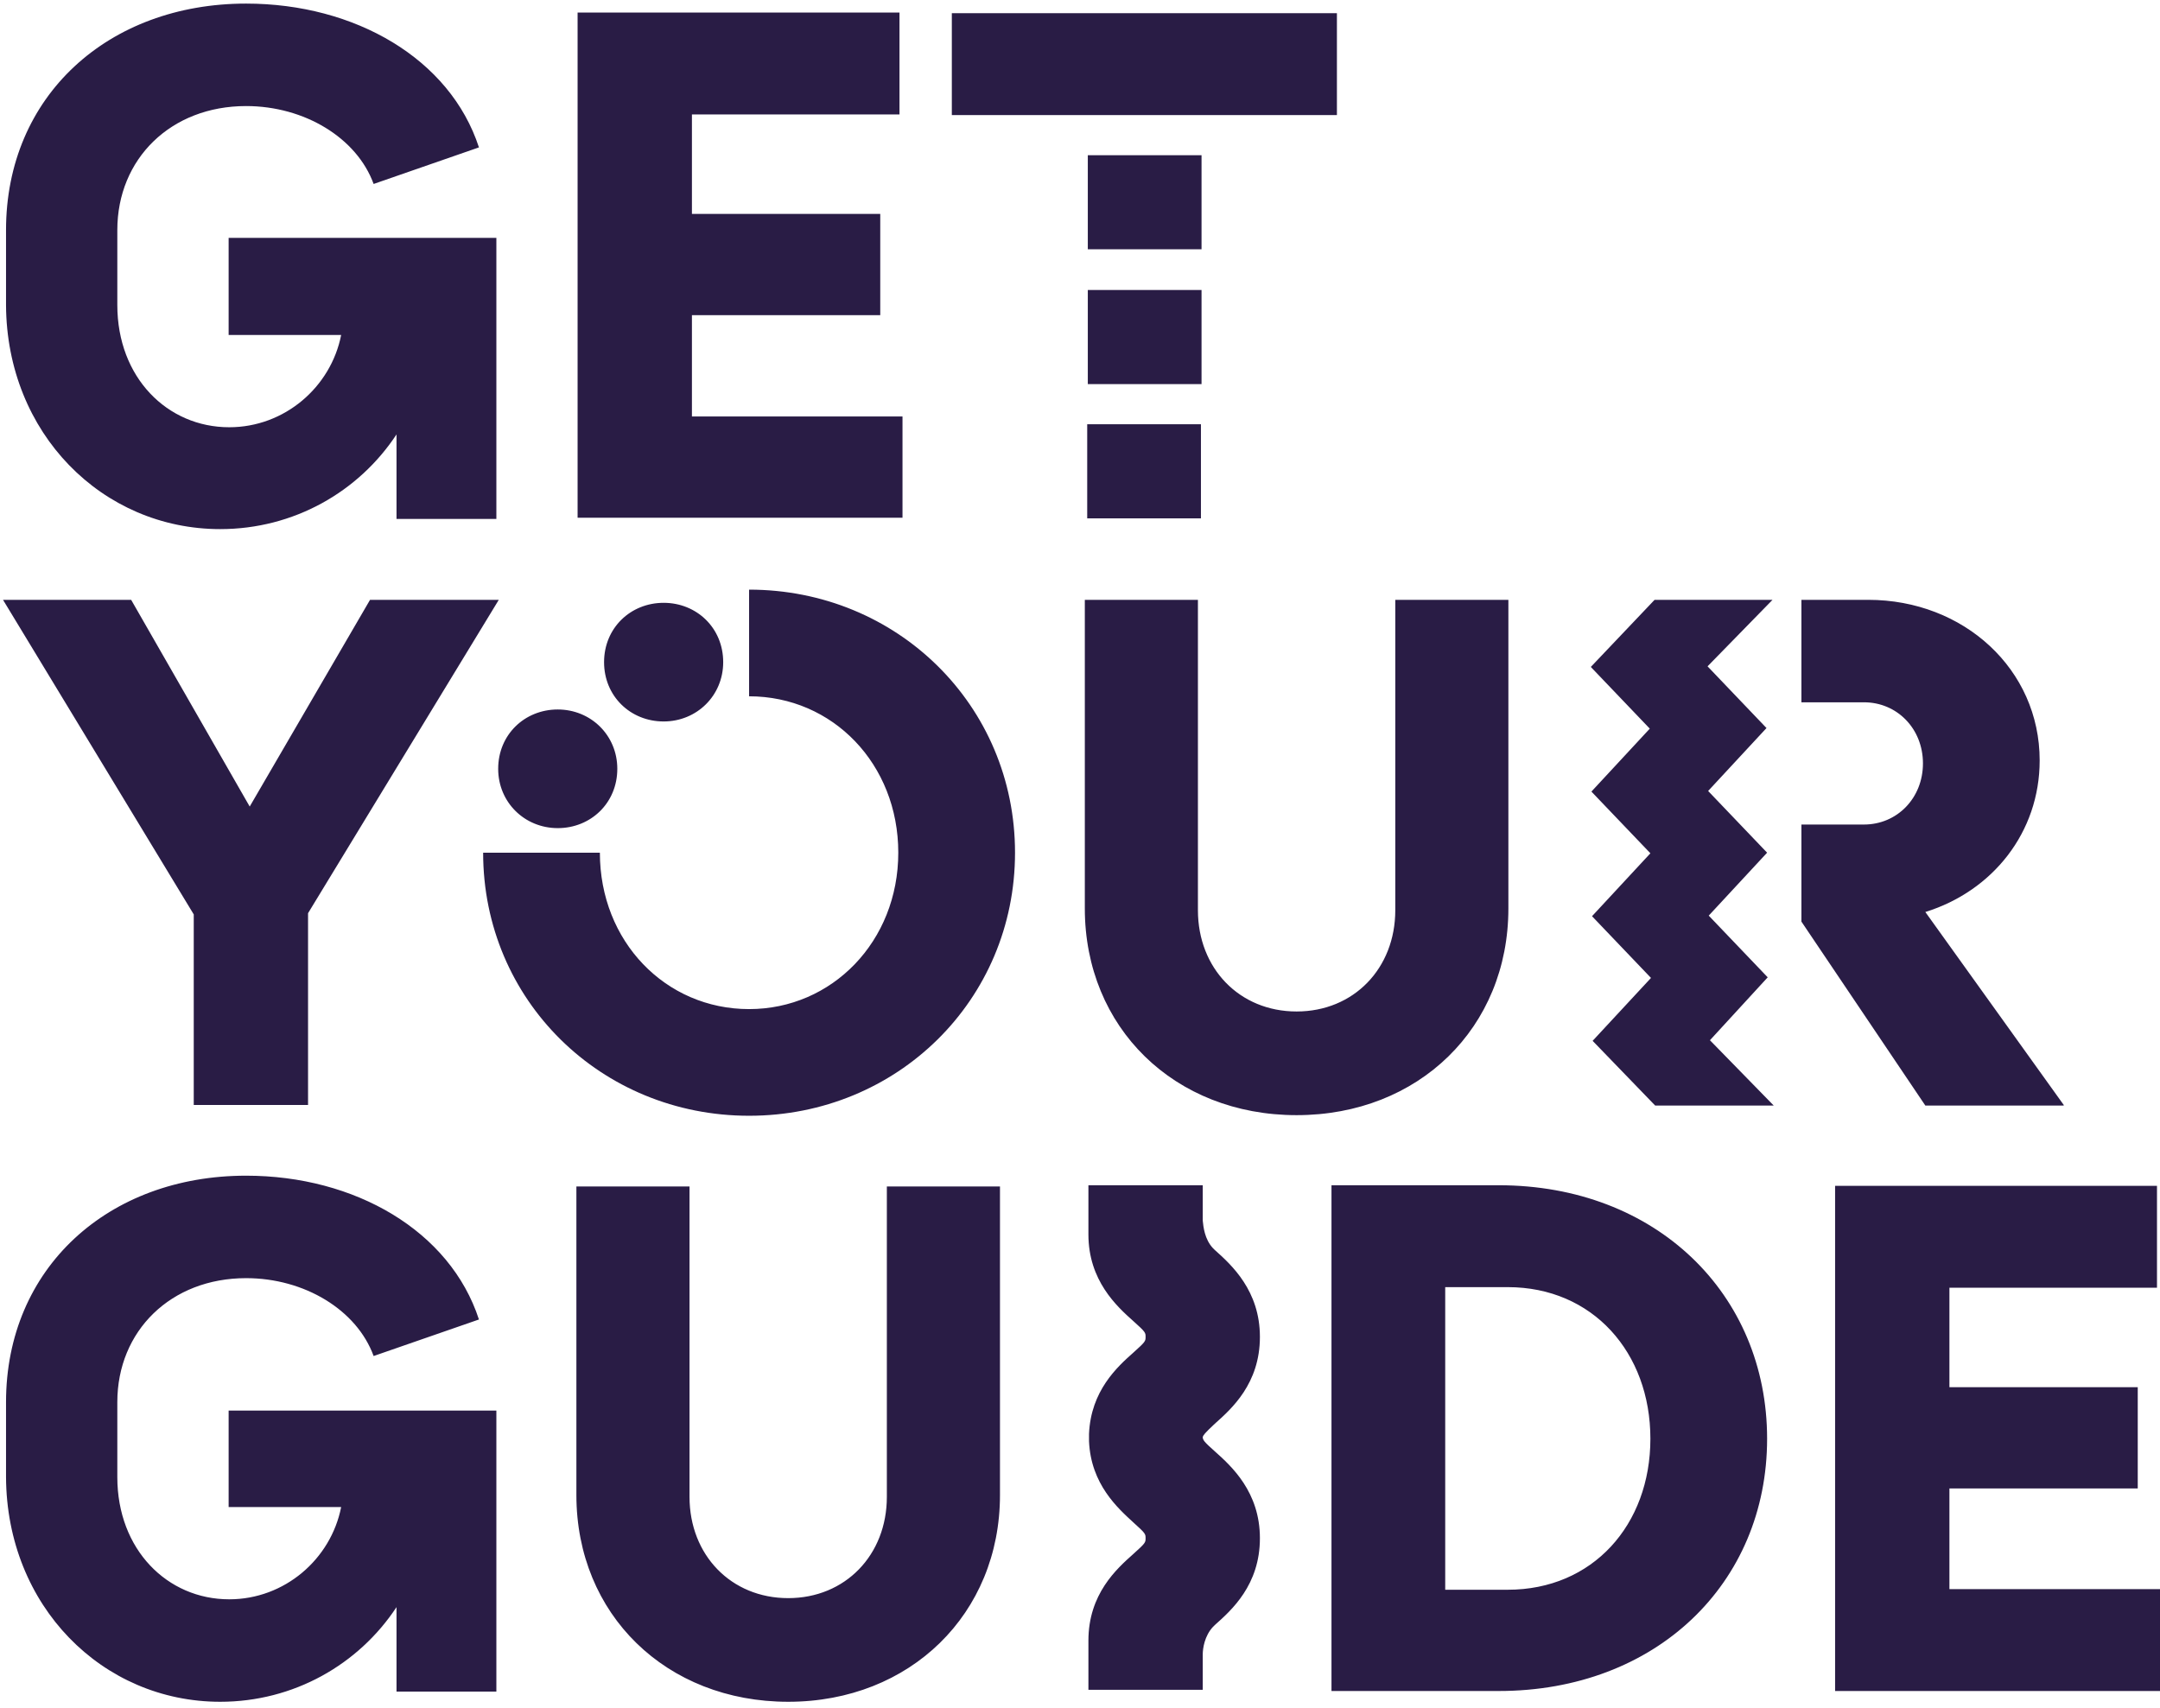
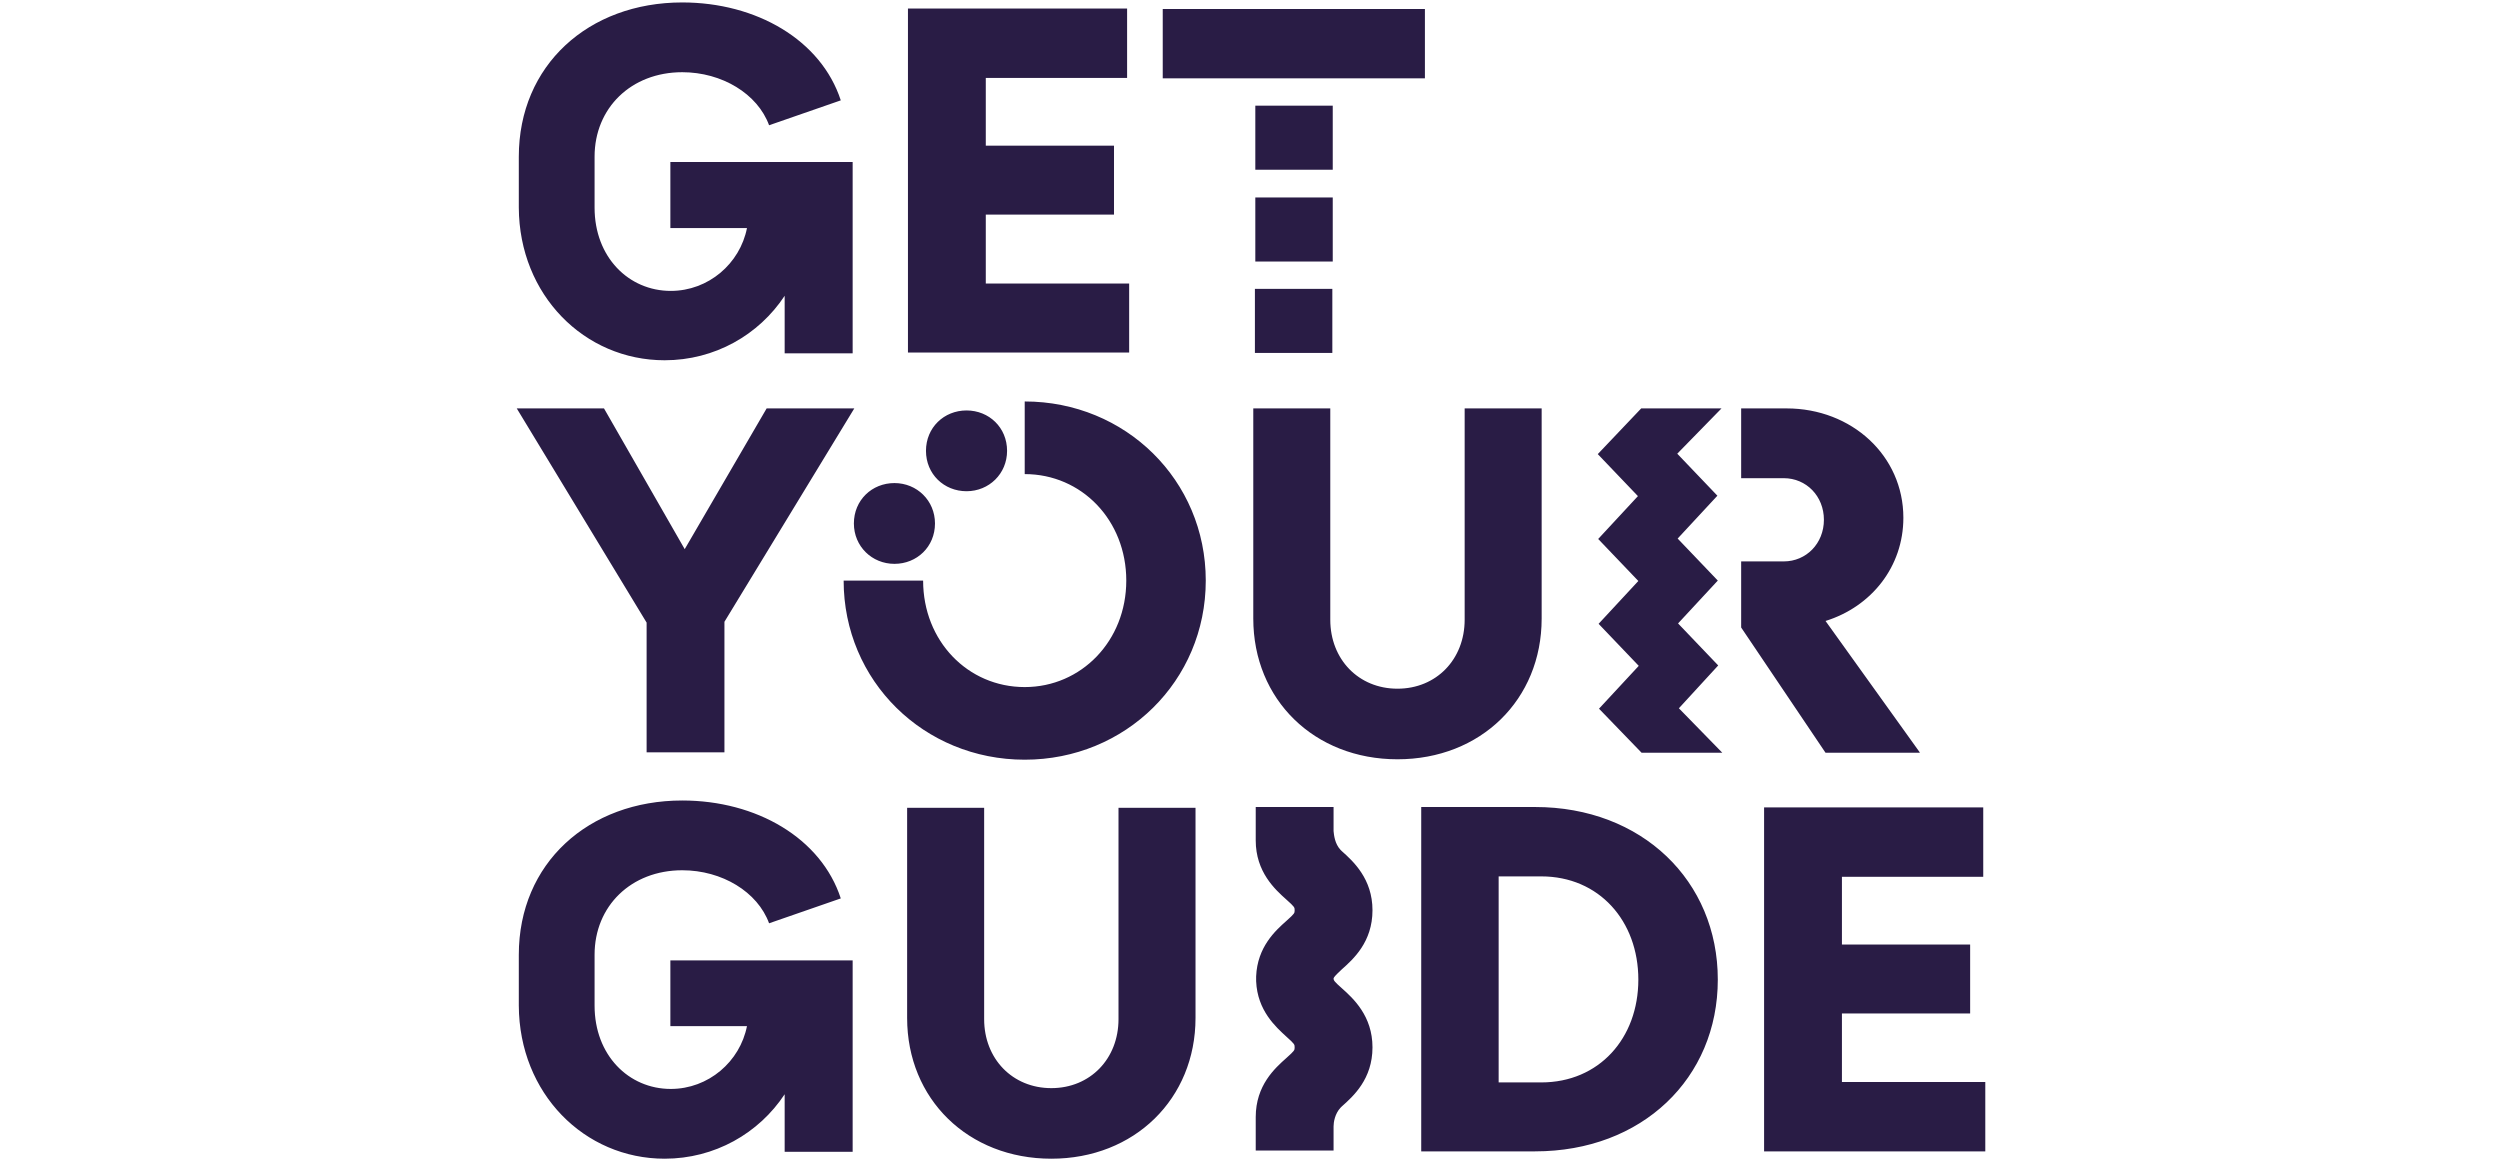
- <svg xmlns="http://www.w3.org/2000/svg" width="86px" height="68px" viewBox="0 0 86 68" version="1.1">
+ <svg xmlns="http://www.w3.org/2000/svg" width="86px" height="40px" viewBox="0 0 86 68" version="1.1">
  <g id="Page-1" stroke="none" stroke-width="1" fill="none" fill-rule="evenodd">
    <g id="getyourguide-color" fill="#291C45" fill-rule="nonzero">
      <path d="M19.835,30.612 C19.835,29.252 20.889,28.25 22.207,28.25 C23.524,28.25 24.578,29.276 24.578,30.612 C24.578,31.972 23.524,32.974 22.207,32.974 C20.889,32.974 19.835,31.948 19.835,30.612 Z M24.051,26.365 C24.051,27.725 25.105,28.727 26.423,28.727 C27.74,28.727 28.794,27.701 28.794,26.365 C28.794,25.005 27.74,24.003 26.423,24.003 C25.105,24.003 24.051,25.005 24.051,26.365 Z M29.825,23.478 L29.825,27.725 C33.154,27.725 35.765,30.421 35.765,33.952 C35.765,37.484 33.13,40.18 29.825,40.18 C26.495,40.18 23.884,37.484 23.884,33.952 L19.236,33.952 C19.236,39.822 23.931,44.427 29.825,44.427 C35.718,44.427 40.413,39.822 40.413,33.952 C40.413,28.083 35.718,23.478 29.825,23.478 Z M77.616,63.3 L77.616,59.267 L85.114,59.267 L85.114,55.235 L77.616,55.235 L77.616,51.274 L85.88,51.274 L85.88,47.218 L73.064,47.218 L73.064,67.332 L86,67.332 L86,63.276 L77.616,63.276 L77.616,63.3 Z M70.357,57.287 C70.357,63.061 65.925,67.332 59.673,67.332 L53.013,67.332 L53.013,47.194 L59.673,47.194 C65.925,47.194 70.357,51.513 70.357,57.287 Z M65.71,57.287 C65.71,53.851 63.41,51.251 60.032,51.251 L57.541,51.251 L57.541,63.3 L60.032,63.3 C63.41,63.3 65.71,60.723 65.71,57.287 Z M35.31,59.601 C35.31,61.916 33.657,63.634 31.382,63.634 C29.106,63.634 27.453,61.916 27.453,59.601 L27.453,47.242 L22.949,47.242 L22.949,59.53 C22.949,64.278 26.519,67.761 31.382,67.761 C36.245,67.761 39.814,64.254 39.814,59.53 L39.814,47.242 L35.31,47.242 L35.31,59.601 Z M9.103,60.007 L13.583,60.007 C13.175,62.083 11.331,63.681 9.127,63.681 C6.66,63.681 4.671,61.701 4.671,58.814 L4.671,55.832 C4.671,52.992 6.803,50.893 9.798,50.893 C12.121,50.893 14.206,52.157 14.876,53.994 L19.069,52.539 C17.919,49.008 14.134,46.813 9.798,46.813 C4.312,46.813 0.24,50.487 0.24,55.832 L0.24,58.814 C0.264,63.944 4.072,67.761 8.768,67.761 C11.69,67.761 14.277,66.282 15.787,63.992 L15.787,67.356 L19.763,67.356 L19.763,56.166 L9.103,56.166 L9.103,60.007 Z M60.056,36.171 L60.056,23.884 L55.553,23.884 L55.553,36.243 C55.553,38.557 53.9,40.275 51.624,40.275 C49.348,40.275 47.695,38.557 47.695,36.243 L47.695,23.884 L43.192,23.884 L43.192,36.171 C43.192,40.919 46.761,44.403 51.624,44.403 C56.487,44.403 60.056,40.919 60.056,36.171 Z M7.738,43.997 L12.265,43.997 L12.265,36.362 L19.859,23.884 L14.733,23.884 L9.942,32.115 L5.222,23.884 L0.12,23.884 L7.714,36.41 L7.714,43.997 L7.738,43.997 Z M53.229,0.525 L37.897,0.525 L37.897,4.581 L53.229,4.581 L53.229,0.525 Z M35.957,16.582 L27.549,16.582 L27.549,12.55 L35.047,12.55 L35.047,8.518 L27.549,8.518 L27.549,4.557 L35.813,4.557 L35.813,0.501 L22.997,0.501 L22.997,20.615 L35.933,20.615 L35.933,16.582 L35.957,16.582 Z M8.768,21.068 C11.69,21.068 14.277,19.589 15.787,17.298 L15.787,20.662 L19.763,20.662 L19.763,9.472 L9.103,9.472 L9.103,13.338 L13.583,13.338 C13.175,15.413 11.331,17.012 9.127,17.012 C6.66,17.012 4.671,15.032 4.671,12.145 L4.671,9.162 C4.671,6.323 6.803,4.223 9.798,4.223 C12.121,4.223 14.206,5.488 14.876,7.325 L19.069,5.869 C17.919,2.338 14.134,0.143 9.798,0.143 C4.312,0.143 0.24,3.818 0.24,9.162 L0.24,12.145 C0.264,17.251 4.072,21.068 8.768,21.068 Z M70.381,38.915 L68.033,36.458 L70.357,33.952 L68.009,31.495 L70.333,28.989 L67.986,26.532 L70.573,23.884 L65.877,23.884 L63.338,26.556 L65.686,29.013 L63.362,31.519 L65.71,33.976 L63.386,36.481 L65.734,38.939 L63.41,41.444 L65.901,44.021 L70.621,44.021 L68.081,41.42 L70.381,38.915 Z M48.366,56.691 C49.037,56.094 50.163,55.092 50.163,53.231 C50.163,51.394 49.037,50.368 48.366,49.771 C48.342,49.747 48.318,49.724 48.294,49.7 C47.959,49.342 47.911,48.841 47.887,48.602 L47.887,47.194 L43.335,47.194 L43.335,49.079 C43.335,49.103 43.335,49.127 43.335,49.151 C43.335,50.988 44.461,52.014 45.132,52.611 C45.611,53.04 45.611,53.064 45.611,53.231 C45.611,53.398 45.611,53.422 45.132,53.851 C44.485,54.424 43.431,55.378 43.359,57.096 C43.359,57.12 43.359,57.168 43.359,57.192 C43.359,57.215 43.359,57.215 43.359,57.239 C43.359,57.263 43.359,57.263 43.359,57.287 C43.359,57.311 43.359,57.359 43.359,57.382 C43.431,59.1 44.509,60.055 45.132,60.627 C45.611,61.057 45.611,61.081 45.611,61.248 C45.611,61.415 45.611,61.439 45.132,61.868 C44.461,62.465 43.335,63.467 43.335,65.328 C43.335,65.352 43.335,65.375 43.335,65.399 L43.335,67.284 L47.887,67.284 L47.887,65.876 C47.887,65.638 47.959,65.137 48.294,64.779 C48.318,64.755 48.342,64.731 48.366,64.707 C49.037,64.111 50.163,63.109 50.163,61.248 C50.163,59.411 49.037,58.385 48.366,57.788 C47.935,57.406 47.887,57.335 47.887,57.215 C47.911,57.144 47.959,57.072 48.366,56.691 Z M43.287,20.639 L47.815,20.639 L47.815,16.893 L43.287,16.893 L43.287,20.639 Z M47.839,11.548 L43.311,11.548 L43.311,15.294 L47.839,15.294 L47.839,11.548 Z M47.839,6.18 L43.311,6.18 L43.311,9.926 L47.839,9.926 L47.839,6.18 Z M82.167,43.997 L76.657,36.314 C79.34,35.479 81.209,33.141 81.209,30.278 C81.209,26.651 78.191,23.884 74.382,23.884 L71.723,23.884 L71.723,27.964 L74.214,27.964 C75.531,27.964 76.562,29.013 76.562,30.397 C76.562,31.781 75.531,32.831 74.214,32.831 L71.723,32.831 L71.723,36.696 L76.657,44.021 L82.167,44.021 L82.167,43.997 Z" id="Logo" />
    </g>
  </g>
</svg>
